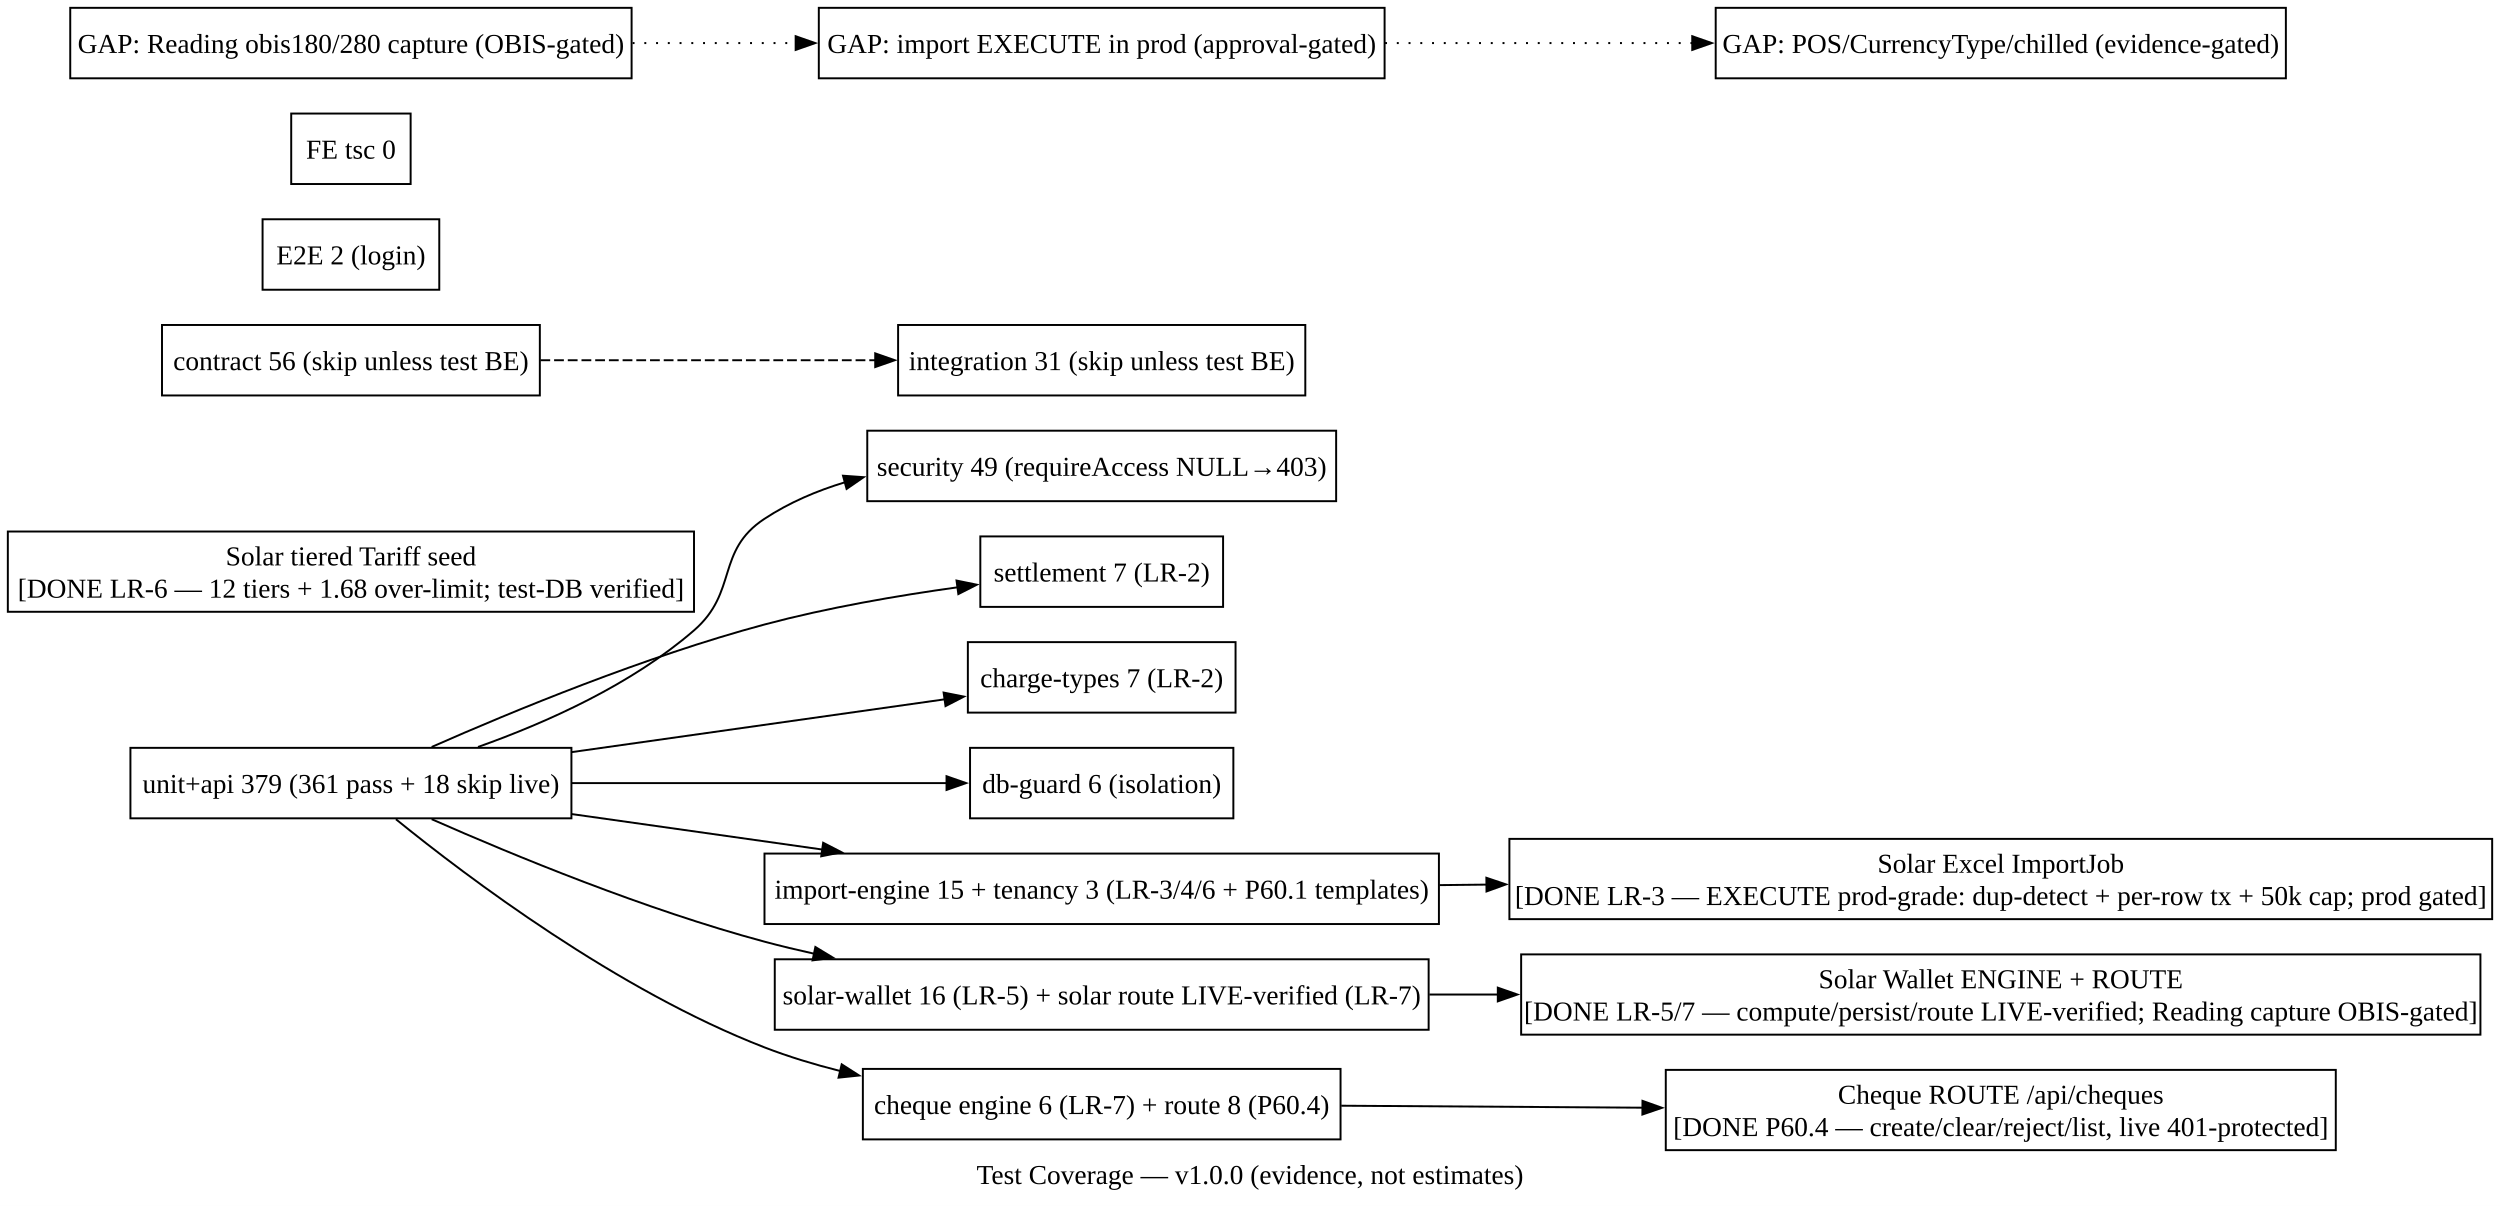
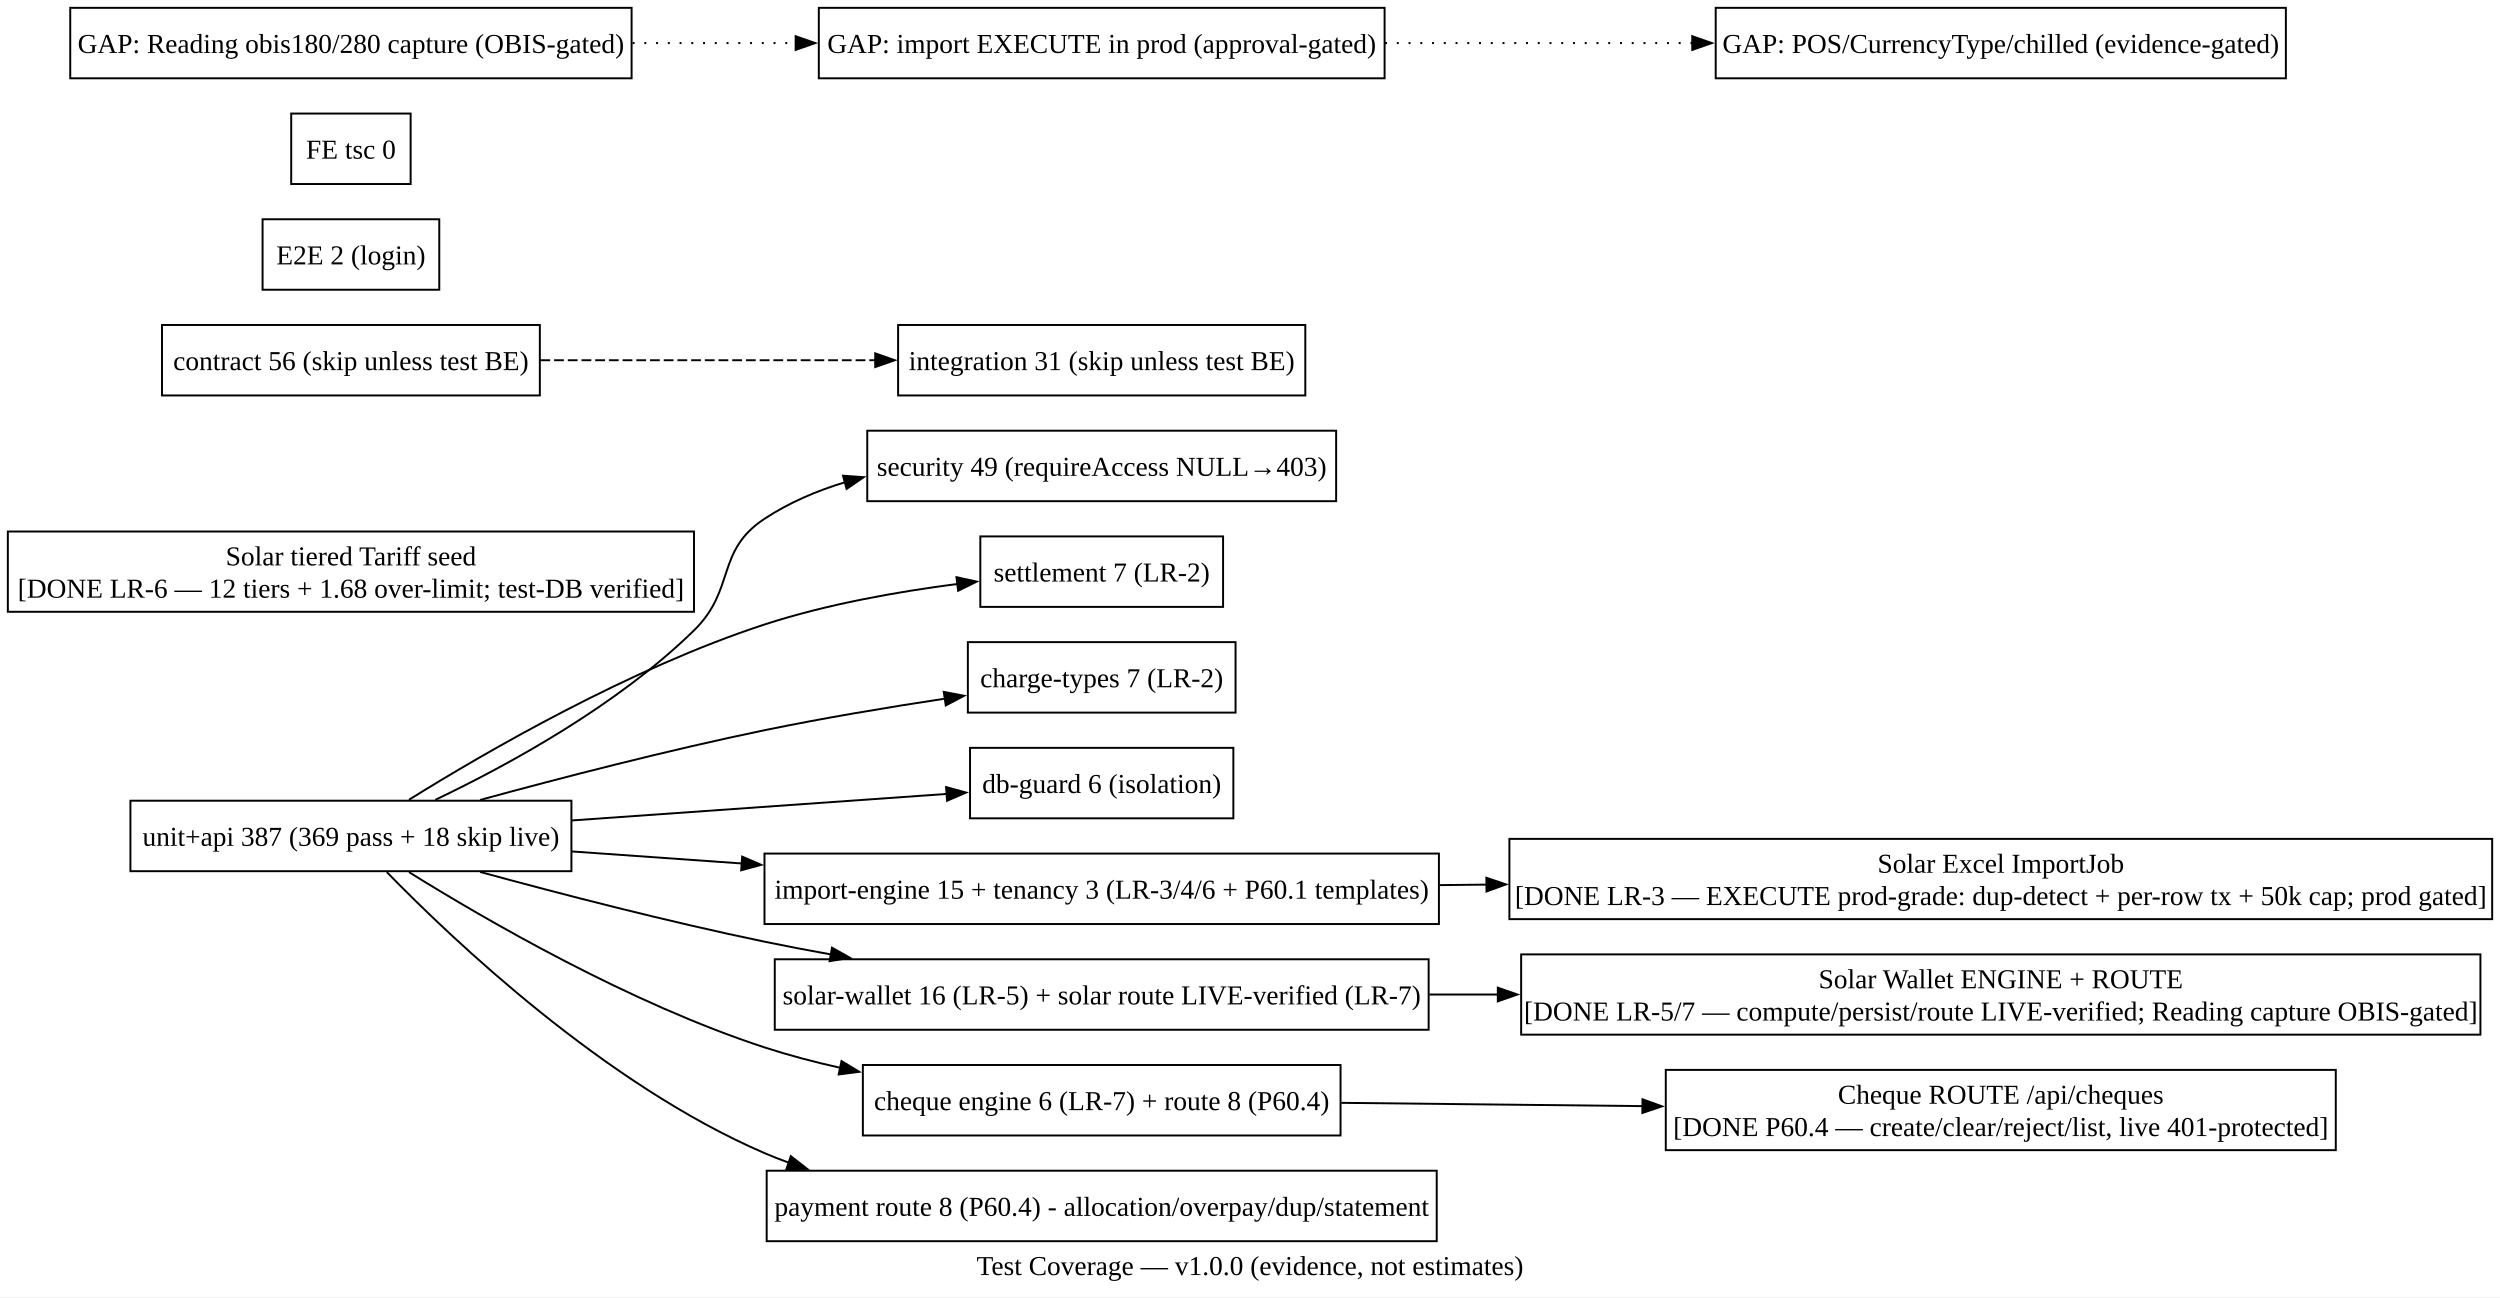
- <svg xmlns="http://www.w3.org/2000/svg" width="1277pt" height="616pt" viewBox="0.00 0.00 1277.00 616.00">
-   <g id="graph0" class="graph" transform="scale(1 1) rotate(0) translate(4 612)">
-     <polygon fill="white" stroke="none" points="-4,4 -4,-612 1273,-612 1273,4 -4,4" />
+ <svg xmlns="http://www.w3.org/2000/svg" width="1277pt" height="663pt" viewBox="0.00 0.00 1277.00 663.00">
+   <g id="graph0" class="graph" transform="scale(1 1) rotate(0) translate(4 658.5)">
+     <polygon fill="white" stroke="none" points="-4,4 -4,-658.5 1273,-658.5 1273,4 -4,4" />
    <text xml:space="preserve" text-anchor="middle" x="634.5" y="-7.2" font-family="Times New Roman,serif" font-size="14.00">Test Coverage — v1.0.0 (evidence, not estimates)</text>
    <g id="node1" class="node">
-       <polygon fill="none" stroke="black" points="287.88,-230 62.62,-230 62.62,-194 287.88,-194 287.88,-230" />
-       <text xml:space="preserve" text-anchor="middle" x="175.25" y="-206.95" font-family="Times New Roman,serif" font-size="14.00">unit+api 379 (361 pass + 18 skip live)</text>
+       <polygon fill="none" stroke="black" points="287.88,-249.5 62.62,-249.5 62.62,-213.5 287.88,-213.5 287.88,-249.5" />
+       <text xml:space="preserve" text-anchor="middle" x="175.25" y="-226.45" font-family="Times New Roman,serif" font-size="14.00">unit+api 387 (369 pass + 18 skip live)</text>
    </g>
    <g id="node2" class="node">
-       <polygon fill="none" stroke="black" points="678.5,-392 439,-392 439,-356 678.5,-356 678.5,-392" />
-       <text xml:space="preserve" text-anchor="middle" x="558.75" y="-368.95" font-family="Times New Roman,serif" font-size="14.00">security 49 (requireAccess NULL→403)</text>
+       <polygon fill="none" stroke="black" points="678.5,-438.5 439,-438.5 439,-402.5 678.5,-402.5 678.5,-438.5" />
+       <text xml:space="preserve" text-anchor="middle" x="558.75" y="-415.45" font-family="Times New Roman,serif" font-size="14.00">security 49 (requireAccess NULL→403)</text>
    </g>
    <g id="edge1" class="edge">
-       <path fill="none" stroke="black" d="M240.17,-230.45C275.56,-243.02 318.69,-262.43 350.5,-290 373.14,-309.63 361.47,-330.53 386.5,-347 399.04,-355.25 413.2,-361.32 427.87,-365.73" />
-       <polygon fill="black" stroke="black" points="426.6,-369.01 437.17,-368.26 428.44,-362.25 426.6,-369.01" />
+       <path fill="none" stroke="black" d="M218.32,-249.92C256.12,-267.98 311.51,-298.32 350.5,-336.5 371.91,-357.46 361.47,-377.03 386.5,-393.5 399.04,-401.75 413.2,-407.82 427.87,-412.23" />
+       <polygon fill="black" stroke="black" points="426.6,-415.51 437.17,-414.76 428.44,-408.75 426.6,-415.51" />
    </g>
    <g id="node3" class="node">
-       <polygon fill="none" stroke="black" points="620.75,-338 496.75,-338 496.75,-302 620.75,-302 620.75,-338" />
-       <text xml:space="preserve" text-anchor="middle" x="558.75" y="-314.95" font-family="Times New Roman,serif" font-size="14.00">settlement 7 (LR-2)</text>
+       <polygon fill="none" stroke="black" points="620.75,-384.5 496.75,-384.5 496.75,-348.5 620.75,-348.5 620.75,-384.5" />
+       <text xml:space="preserve" text-anchor="middle" x="558.75" y="-361.45" font-family="Times New Roman,serif" font-size="14.00">settlement 7 (LR-2)</text>
    </g>
    <g id="edge2" class="edge">
-       <path fill="none" stroke="black" d="M216.49,-230.44C258.2,-248.85 325.67,-276.68 386.5,-293 418.48,-301.58 454.59,-307.77 485.38,-312.04" />
-       <polygon fill="black" stroke="black" points="484.59,-315.46 494.96,-313.33 485.52,-308.53 484.59,-315.46" />
+       <path fill="none" stroke="black" d="M204.9,-249.98C244.21,-274.45 317.84,-317.09 386.5,-339.5 418.1,-349.81 454.31,-356.25 485.26,-360.24" />
+       <polygon fill="black" stroke="black" points="484.56,-363.68 494.91,-361.42 485.41,-356.73 484.56,-363.68" />
    </g>
    <g id="node4" class="node">
-       <polygon fill="none" stroke="black" points="627.12,-284 490.38,-284 490.38,-248 627.12,-248 627.12,-284" />
-       <text xml:space="preserve" text-anchor="middle" x="558.75" y="-260.95" font-family="Times New Roman,serif" font-size="14.00">charge-types 7 (LR-2)</text>
+       <polygon fill="none" stroke="black" points="627.12,-330.5 490.38,-330.5 490.38,-294.5 627.12,-294.5 627.12,-330.5" />
+       <text xml:space="preserve" text-anchor="middle" x="558.75" y="-307.45" font-family="Times New Roman,serif" font-size="14.00">charge-types 7 (LR-2)</text>
    </g>
    <g id="edge3" class="edge">
-       <path fill="none" stroke="black" d="M288.13,-227.84C349.33,-236.5 423.66,-247.02 478.77,-254.82" />
-       <polygon fill="black" stroke="black" points="477.99,-258.24 488.38,-256.18 478.97,-251.31 477.99,-258.24" />
+       <path fill="none" stroke="black" d="M241.22,-249.89C282.58,-261.17 337.42,-275.35 386.5,-285.5 416.42,-291.69 449.55,-297.21 478.62,-301.63" />
+       <polygon fill="black" stroke="black" points="478.07,-305.09 488.48,-303.1 479.1,-298.16 478.07,-305.09" />
    </g>
    <g id="node5" class="node">
-       <polygon fill="none" stroke="black" points="626,-230 491.5,-230 491.5,-194 626,-194 626,-230" />
-       <text xml:space="preserve" text-anchor="middle" x="558.75" y="-206.95" font-family="Times New Roman,serif" font-size="14.00">db-guard 6 (isolation)</text>
+       <polygon fill="none" stroke="black" points="626,-276.5 491.5,-276.5 491.5,-240.5 626,-240.5 626,-276.5" />
+       <text xml:space="preserve" text-anchor="middle" x="558.75" y="-253.45" font-family="Times New Roman,serif" font-size="14.00">db-guard 6 (isolation)</text>
    </g>
    <g id="edge4" class="edge">
-       <path fill="none" stroke="black" d="M288.13,-212C349.61,-212 424.35,-212 479.53,-212" />
-       <polygon fill="black" stroke="black" points="479.49,-215.5 489.49,-212 479.49,-208.5 479.49,-215.5" />
+       <path fill="none" stroke="black" d="M288.13,-239.42C349.61,-243.77 424.35,-249.06 479.53,-252.96" />
+       <polygon fill="black" stroke="black" points="479.27,-256.45 489.49,-253.67 479.76,-249.47 479.27,-256.45" />
    </g>
    <g id="node6" class="node">
-       <polygon fill="none" stroke="black" points="731,-176 386.5,-176 386.5,-140 731,-140 731,-176" />
-       <text xml:space="preserve" text-anchor="middle" x="558.75" y="-152.95" font-family="Times New Roman,serif" font-size="14.00">import-engine 15 + tenancy 3 (LR-3/4/6 + P60.1 templates)</text>
+       <polygon fill="none" stroke="black" points="731,-222.5 386.5,-222.5 386.5,-186.5 731,-186.5 731,-222.5" />
+       <text xml:space="preserve" text-anchor="middle" x="558.75" y="-199.45" font-family="Times New Roman,serif" font-size="14.00">import-engine 15 + tenancy 3 (LR-3/4/6 + P60.1 templates)</text>
    </g>
    <g id="edge5" class="edge">
-       <path fill="none" stroke="black" d="M288.13,-196.16C328.2,-190.49 373.89,-184.02 416.14,-178.04" />
-       <polygon fill="black" stroke="black" points="416.47,-181.53 425.88,-176.67 415.48,-174.6 416.47,-181.53" />
+       <path fill="none" stroke="black" d="M288.13,-223.58C315.43,-221.65 345.34,-219.53 374.99,-217.43" />
+       <polygon fill="black" stroke="black" points="375.1,-220.94 384.82,-216.74 374.6,-213.95 375.1,-220.94" />
    </g>
    <g id="node7" class="node">
-       <polygon fill="none" stroke="black" points="725.75,-122 391.75,-122 391.75,-86 725.75,-86 725.75,-122" />
-       <text xml:space="preserve" text-anchor="middle" x="558.75" y="-98.95" font-family="Times New Roman,serif" font-size="14.00">solar-wallet 16 (LR-5) + solar route LIVE-verified (LR-7)</text>
+       <polygon fill="none" stroke="black" points="725.75,-168.5 391.75,-168.5 391.75,-132.5 725.75,-132.5 725.75,-168.5" />
+       <text xml:space="preserve" text-anchor="middle" x="558.75" y="-145.45" font-family="Times New Roman,serif" font-size="14.00">solar-wallet 16 (LR-5) + solar route LIVE-verified (LR-7)</text>
    </g>
    <g id="edge6" class="edge">
-       <path fill="none" stroke="black" d="M216.49,-193.56C258.2,-175.15 325.67,-147.32 386.5,-131 394.78,-128.78 403.33,-126.72 412,-124.81" />
-       <polygon fill="black" stroke="black" points="412.49,-128.28 421.55,-122.79 411.04,-121.44 412.49,-128.28" />
+       <path fill="none" stroke="black" d="M241.22,-213.11C282.58,-201.83 337.42,-187.65 386.5,-177.5 397.56,-175.21 409.05,-173.02 420.61,-170.94" />
+       <polygon fill="black" stroke="black" points="420.98,-174.42 430.22,-169.24 419.76,-167.53 420.98,-174.42" />
    </g>
    <g id="node8" class="node">
-       <polygon fill="none" stroke="black" points="680.75,-66 436.75,-66 436.75,-30 680.75,-30 680.75,-66" />
-       <text xml:space="preserve" text-anchor="middle" x="558.75" y="-42.95" font-family="Times New Roman,serif" font-size="14.00">cheque engine 6 (LR-7) + route 8 (P60.4)</text>
+       <polygon fill="none" stroke="black" points="680.75,-114.5 436.75,-114.5 436.75,-78.5 680.75,-78.5 680.75,-114.5" />
+       <text xml:space="preserve" text-anchor="middle" x="558.75" y="-91.45" font-family="Times New Roman,serif" font-size="14.00">cheque engine 6 (LR-7) + route 8 (P60.4)</text>
    </g>
    <g id="edge7" class="edge">
-       <path fill="none" stroke="black" d="M198.23,-193.53C234.77,-163.88 311.46,-106.04 386.5,-77 398.8,-72.24 411.9,-68.26 425.17,-64.93" />
-       <polygon fill="black" stroke="black" points="425.94,-68.34 434.86,-62.63 424.32,-61.53 425.94,-68.34" />
+       <path fill="none" stroke="black" d="M204.9,-213.02C244.21,-188.55 317.84,-145.91 386.5,-123.5 398.91,-119.45 412.02,-116 425.25,-113.06" />
+       <polygon fill="black" stroke="black" points="425.84,-116.51 434.9,-111.02 424.39,-109.66 425.84,-116.51" />
    </g>
    <g id="node9" class="node">
-       <polygon fill="none" stroke="black" points="1269,-183.5 767,-183.5 767,-142.5 1269,-142.5 1269,-183.5" />
-       <text xml:space="preserve" text-anchor="middle" x="1018" y="-166.2" font-family="Times New Roman,serif" font-size="14.00">Solar Excel ImportJob</text>
-       <text xml:space="preserve" text-anchor="middle" x="1018" y="-149.7" font-family="Times New Roman,serif" font-size="14.00">[DONE LR-3 — EXECUTE prod-grade: dup-detect + per-row tx + 50k cap; prod gated]</text>
+       <polygon fill="none" stroke="black" points="729.88,-60.5 387.62,-60.5 387.62,-24.5 729.88,-24.5 729.88,-60.5" />
+       <text xml:space="preserve" text-anchor="middle" x="558.75" y="-37.45" font-family="Times New Roman,serif" font-size="14.00">payment route 8 (P60.4) - allocation/overpay/dup/statement</text>
    </g>
    <g id="edge8" class="edge">
-       <path fill="none" stroke="black" d="M731.31,-159.88C739.24,-159.96 747.26,-160.05 755.33,-160.14" />
-       <polygon fill="black" stroke="black" points="755.24,-163.64 765.27,-160.25 755.31,-156.64 755.24,-163.64" />
+       <path fill="none" stroke="black" d="M193.6,-213.02C227.2,-178.5 305.02,-104.57 386.5,-69.5 390.58,-67.74 394.76,-66.1 399.02,-64.56" />
+       <polygon fill="black" stroke="black" points="399.94,-67.94 408.3,-61.43 397.7,-61.31 399.94,-67.94" />
    </g>
    <g id="node10" class="node">
-       <polygon fill="none" stroke="black" points="1263,-124.5 773,-124.5 773,-83.5 1263,-83.5 1263,-124.5" />
-       <text xml:space="preserve" text-anchor="middle" x="1018" y="-107.2" font-family="Times New Roman,serif" font-size="14.00">Solar Wallet ENGINE + ROUTE</text>
-       <text xml:space="preserve" text-anchor="middle" x="1018" y="-90.7" font-family="Times New Roman,serif" font-size="14.00">[DONE LR-5/7 — compute/persist/route LIVE-verified; Reading capture OBIS-gated]</text>
+       <polygon fill="none" stroke="black" points="1269,-230 767,-230 767,-189 1269,-189 1269,-230" />
+       <text xml:space="preserve" text-anchor="middle" x="1018" y="-212.7" font-family="Times New Roman,serif" font-size="14.00">Solar Excel ImportJob</text>
+       <text xml:space="preserve" text-anchor="middle" x="1018" y="-196.2" font-family="Times New Roman,serif" font-size="14.00">[DONE LR-3 — EXECUTE prod-grade: dup-detect + per-row tx + 50k cap; prod gated]</text>
    </g>
    <g id="edge9" class="edge">
-       <path fill="none" stroke="black" d="M726.12,-104C737.63,-104 749.38,-104 761.22,-104" />
-       <polygon fill="black" stroke="black" points="761.08,-107.5 771.08,-104 761.08,-100.5 761.08,-107.5" />
+       <path fill="none" stroke="black" d="M731.31,-206.38C739.24,-206.46 747.26,-206.55 755.33,-206.64" />
+       <polygon fill="black" stroke="black" points="755.24,-210.14 765.27,-206.75 755.31,-203.14 755.24,-210.14" />
+     </g>
+     <g id="node11" class="node">
+       <polygon fill="none" stroke="black" points="1263,-171 773,-171 773,-130 1263,-130 1263,-171" />
+       <text xml:space="preserve" text-anchor="middle" x="1018" y="-153.7" font-family="Times New Roman,serif" font-size="14.00">Solar Wallet ENGINE + ROUTE</text>
+       <text xml:space="preserve" text-anchor="middle" x="1018" y="-137.2" font-family="Times New Roman,serif" font-size="14.00">[DONE LR-5/7 — compute/persist/route LIVE-verified; Reading capture OBIS-gated]</text>
+     </g>
+     <g id="edge10" class="edge">
+       <path fill="none" stroke="black" d="M726.12,-150.5C737.63,-150.5 749.38,-150.5 761.22,-150.5" />
+       <polygon fill="black" stroke="black" points="761.08,-154 771.08,-150.5 761.08,-147 761.08,-154" />
+     </g>
+     <g id="node13" class="node">
+       <polygon fill="none" stroke="black" points="1189.12,-112 846.88,-112 846.88,-71 1189.12,-71 1189.12,-112" />
+       <text xml:space="preserve" text-anchor="middle" x="1018" y="-94.7" font-family="Times New Roman,serif" font-size="14.00">Cheque ROUTE /api/cheques</text>
+       <text xml:space="preserve" text-anchor="middle" x="1018" y="-78.2" font-family="Times New Roman,serif" font-size="14.00">[DONE P60.4 — create/clear/reject/list, live 401-protected]</text>
+     </g>
+     <g id="edge11" class="edge">
+       <path fill="none" stroke="black" d="M681.08,-95.17C728.29,-94.66 783.38,-94.05 835.13,-93.49" />
+       <polygon fill="black" stroke="black" points="834.99,-96.99 844.96,-93.38 834.92,-89.99 834.99,-96.99" />
    </g>
    <g id="node12" class="node">
-       <polygon fill="none" stroke="black" points="1189.12,-65.5 846.88,-65.5 846.88,-24.5 1189.12,-24.5 1189.12,-65.5" />
-       <text xml:space="preserve" text-anchor="middle" x="1018" y="-48.2" font-family="Times New Roman,serif" font-size="14.00">Cheque ROUTE /api/cheques</text>
-       <text xml:space="preserve" text-anchor="middle" x="1018" y="-31.7" font-family="Times New Roman,serif" font-size="14.00">[DONE P60.4 — create/clear/reject/list, live 401-protected]</text>
-     </g>
-     <g id="edge10" class="edge">
-       <path fill="none" stroke="black" d="M681.08,-47.2C728.29,-46.89 783.38,-46.53 835.13,-46.19" />
-       <polygon fill="black" stroke="black" points="834.98,-49.69 844.96,-46.13 834.93,-42.69 834.98,-49.69" />
-     </g>
-     <g id="node11" class="node">
-       <polygon fill="none" stroke="black" points="350.5,-340.5 0,-340.5 0,-299.5 350.5,-299.5 350.5,-340.5" />
-       <text xml:space="preserve" text-anchor="middle" x="175.25" y="-323.2" font-family="Times New Roman,serif" font-size="14.00">Solar tiered Tariff seed</text>
-       <text xml:space="preserve" text-anchor="middle" x="175.25" y="-306.7" font-family="Times New Roman,serif" font-size="14.00">[DONE LR-6 — 12 tiers + 1.68 over-limit; test-DB verified]</text>
-     </g>
-     <g id="node13" class="node">
-       <polygon fill="none" stroke="black" points="271.75,-446 78.75,-446 78.75,-410 271.75,-410 271.75,-446" />
-       <text xml:space="preserve" text-anchor="middle" x="175.25" y="-422.95" font-family="Times New Roman,serif" font-size="14.00">contract 56 (skip unless test BE)</text>
+       <polygon fill="none" stroke="black" points="350.5,-387 0,-387 0,-346 350.5,-346 350.5,-387" />
+       <text xml:space="preserve" text-anchor="middle" x="175.25" y="-369.7" font-family="Times New Roman,serif" font-size="14.00">Solar tiered Tariff seed</text>
+       <text xml:space="preserve" text-anchor="middle" x="175.25" y="-353.2" font-family="Times New Roman,serif" font-size="14.00">[DONE LR-6 — 12 tiers + 1.68 over-limit; test-DB verified]</text>
    </g>
    <g id="node14" class="node">
-       <polygon fill="none" stroke="black" points="662.75,-446 454.75,-446 454.75,-410 662.75,-410 662.75,-446" />
-       <text xml:space="preserve" text-anchor="middle" x="558.75" y="-422.95" font-family="Times New Roman,serif" font-size="14.00">integration 31 (skip unless test BE)</text>
-     </g>
-     <g id="edge11" class="edge">
-       <path fill="none" stroke="black" stroke-dasharray="5,2" d="M272.03,-428C323.95,-428 388.49,-428 443.08,-428" />
-       <polygon fill="black" stroke="black" points="443.06,-431.5 453.06,-428 443.06,-424.5 443.06,-431.5" />
+       <polygon fill="none" stroke="black" points="271.75,-492.5 78.75,-492.5 78.75,-456.5 271.75,-456.5 271.75,-492.5" />
+       <text xml:space="preserve" text-anchor="middle" x="175.25" y="-469.45" font-family="Times New Roman,serif" font-size="14.00">contract 56 (skip unless test BE)</text>
    </g>
    <g id="node15" class="node">
-       <polygon fill="none" stroke="black" points="220.38,-500 130.12,-500 130.12,-464 220.38,-464 220.38,-500" />
-       <text xml:space="preserve" text-anchor="middle" x="175.25" y="-476.95" font-family="Times New Roman,serif" font-size="14.00">E2E 2 (login)</text>
+       <polygon fill="none" stroke="black" points="662.75,-492.5 454.75,-492.5 454.75,-456.5 662.75,-456.5 662.75,-492.5" />
+       <text xml:space="preserve" text-anchor="middle" x="558.75" y="-469.45" font-family="Times New Roman,serif" font-size="14.00">integration 31 (skip unless test BE)</text>
+     </g>
+     <g id="edge12" class="edge">
+       <path fill="none" stroke="black" stroke-dasharray="5,2" d="M272.03,-474.5C323.95,-474.5 388.49,-474.5 443.08,-474.5" />
+       <polygon fill="black" stroke="black" points="443.06,-478 453.06,-474.5 443.06,-471 443.06,-478" />
    </g>
    <g id="node16" class="node">
-       <polygon fill="none" stroke="black" points="205.75,-554 144.75,-554 144.75,-518 205.75,-518 205.75,-554" />
-       <text xml:space="preserve" text-anchor="middle" x="175.25" y="-530.95" font-family="Times New Roman,serif" font-size="14.00">FE tsc 0</text>
+       <polygon fill="none" stroke="black" points="220.38,-546.5 130.12,-546.5 130.12,-510.5 220.38,-510.5 220.38,-546.5" />
+       <text xml:space="preserve" text-anchor="middle" x="175.25" y="-523.45" font-family="Times New Roman,serif" font-size="14.00">E2E 2 (login)</text>
    </g>
    <g id="node17" class="node">
-       <polygon fill="none" stroke="black" points="318.62,-608 31.88,-608 31.88,-572 318.62,-572 318.62,-608" />
-       <text xml:space="preserve" text-anchor="middle" x="175.25" y="-584.95" font-family="Times New Roman,serif" font-size="14.00">GAP: Reading obis180/280 capture (OBIS-gated)</text>
+       <polygon fill="none" stroke="black" points="205.75,-600.5 144.75,-600.5 144.75,-564.5 205.75,-564.5 205.75,-600.5" />
+       <text xml:space="preserve" text-anchor="middle" x="175.25" y="-577.45" font-family="Times New Roman,serif" font-size="14.00">FE tsc 0</text>
    </g>
    <g id="node18" class="node">
-       <polygon fill="none" stroke="black" points="703.25,-608 414.25,-608 414.25,-572 703.25,-572 703.25,-608" />
-       <text xml:space="preserve" text-anchor="middle" x="558.75" y="-584.95" font-family="Times New Roman,serif" font-size="14.00">GAP: import EXECUTE in prod (approval-gated)</text>
-     </g>
-     <g id="edge12" class="edge">
-       <path fill="none" stroke="black" stroke-dasharray="1,5" d="M319.12,-590C346.36,-590 374.99,-590 402.59,-590" />
-       <polygon fill="black" stroke="black" points="402.42,-593.5 412.42,-590 402.42,-586.5 402.42,-593.5" />
+       <polygon fill="none" stroke="black" points="318.62,-654.5 31.88,-654.5 31.88,-618.5 318.62,-618.5 318.62,-654.5" />
+       <text xml:space="preserve" text-anchor="middle" x="175.25" y="-631.45" font-family="Times New Roman,serif" font-size="14.00">GAP: Reading obis180/280 capture (OBIS-gated)</text>
    </g>
    <g id="node19" class="node">
-       <polygon fill="none" stroke="black" points="1163.62,-608 872.38,-608 872.38,-572 1163.62,-572 1163.62,-608" />
-       <text xml:space="preserve" text-anchor="middle" x="1018" y="-584.95" font-family="Times New Roman,serif" font-size="14.00">GAP: POS/CurrencyType/chilled (evidence-gated)</text>
+       <polygon fill="none" stroke="black" points="703.25,-654.5 414.25,-654.5 414.25,-618.5 703.25,-618.5 703.25,-654.5" />
+       <text xml:space="preserve" text-anchor="middle" x="558.75" y="-631.45" font-family="Times New Roman,serif" font-size="14.00">GAP: import EXECUTE in prod (approval-gated)</text>
    </g>
    <g id="edge13" class="edge">
-       <path fill="none" stroke="black" stroke-dasharray="1,5" d="M703.49,-590C753.39,-590 809.58,-590 860.47,-590" />
-       <polygon fill="black" stroke="black" points="860.4,-593.5 870.4,-590 860.4,-586.5 860.4,-593.5" />
+       <path fill="none" stroke="black" stroke-dasharray="1,5" d="M319.12,-636.5C346.36,-636.5 374.99,-636.5 402.59,-636.5" />
+       <polygon fill="black" stroke="black" points="402.42,-640 412.42,-636.5 402.42,-633 402.42,-640" />
+     </g>
+     <g id="node20" class="node">
+       <polygon fill="none" stroke="black" points="1163.62,-654.5 872.38,-654.5 872.38,-618.5 1163.62,-618.5 1163.62,-654.5" />
+       <text xml:space="preserve" text-anchor="middle" x="1018" y="-631.45" font-family="Times New Roman,serif" font-size="14.00">GAP: POS/CurrencyType/chilled (evidence-gated)</text>
+     </g>
+     <g id="edge14" class="edge">
+       <path fill="none" stroke="black" stroke-dasharray="1,5" d="M703.49,-636.5C753.39,-636.5 809.58,-636.5 860.47,-636.5" />
+       <polygon fill="black" stroke="black" points="860.4,-640 870.4,-636.5 860.4,-633 860.4,-640" />
    </g>
  </g>
</svg>
